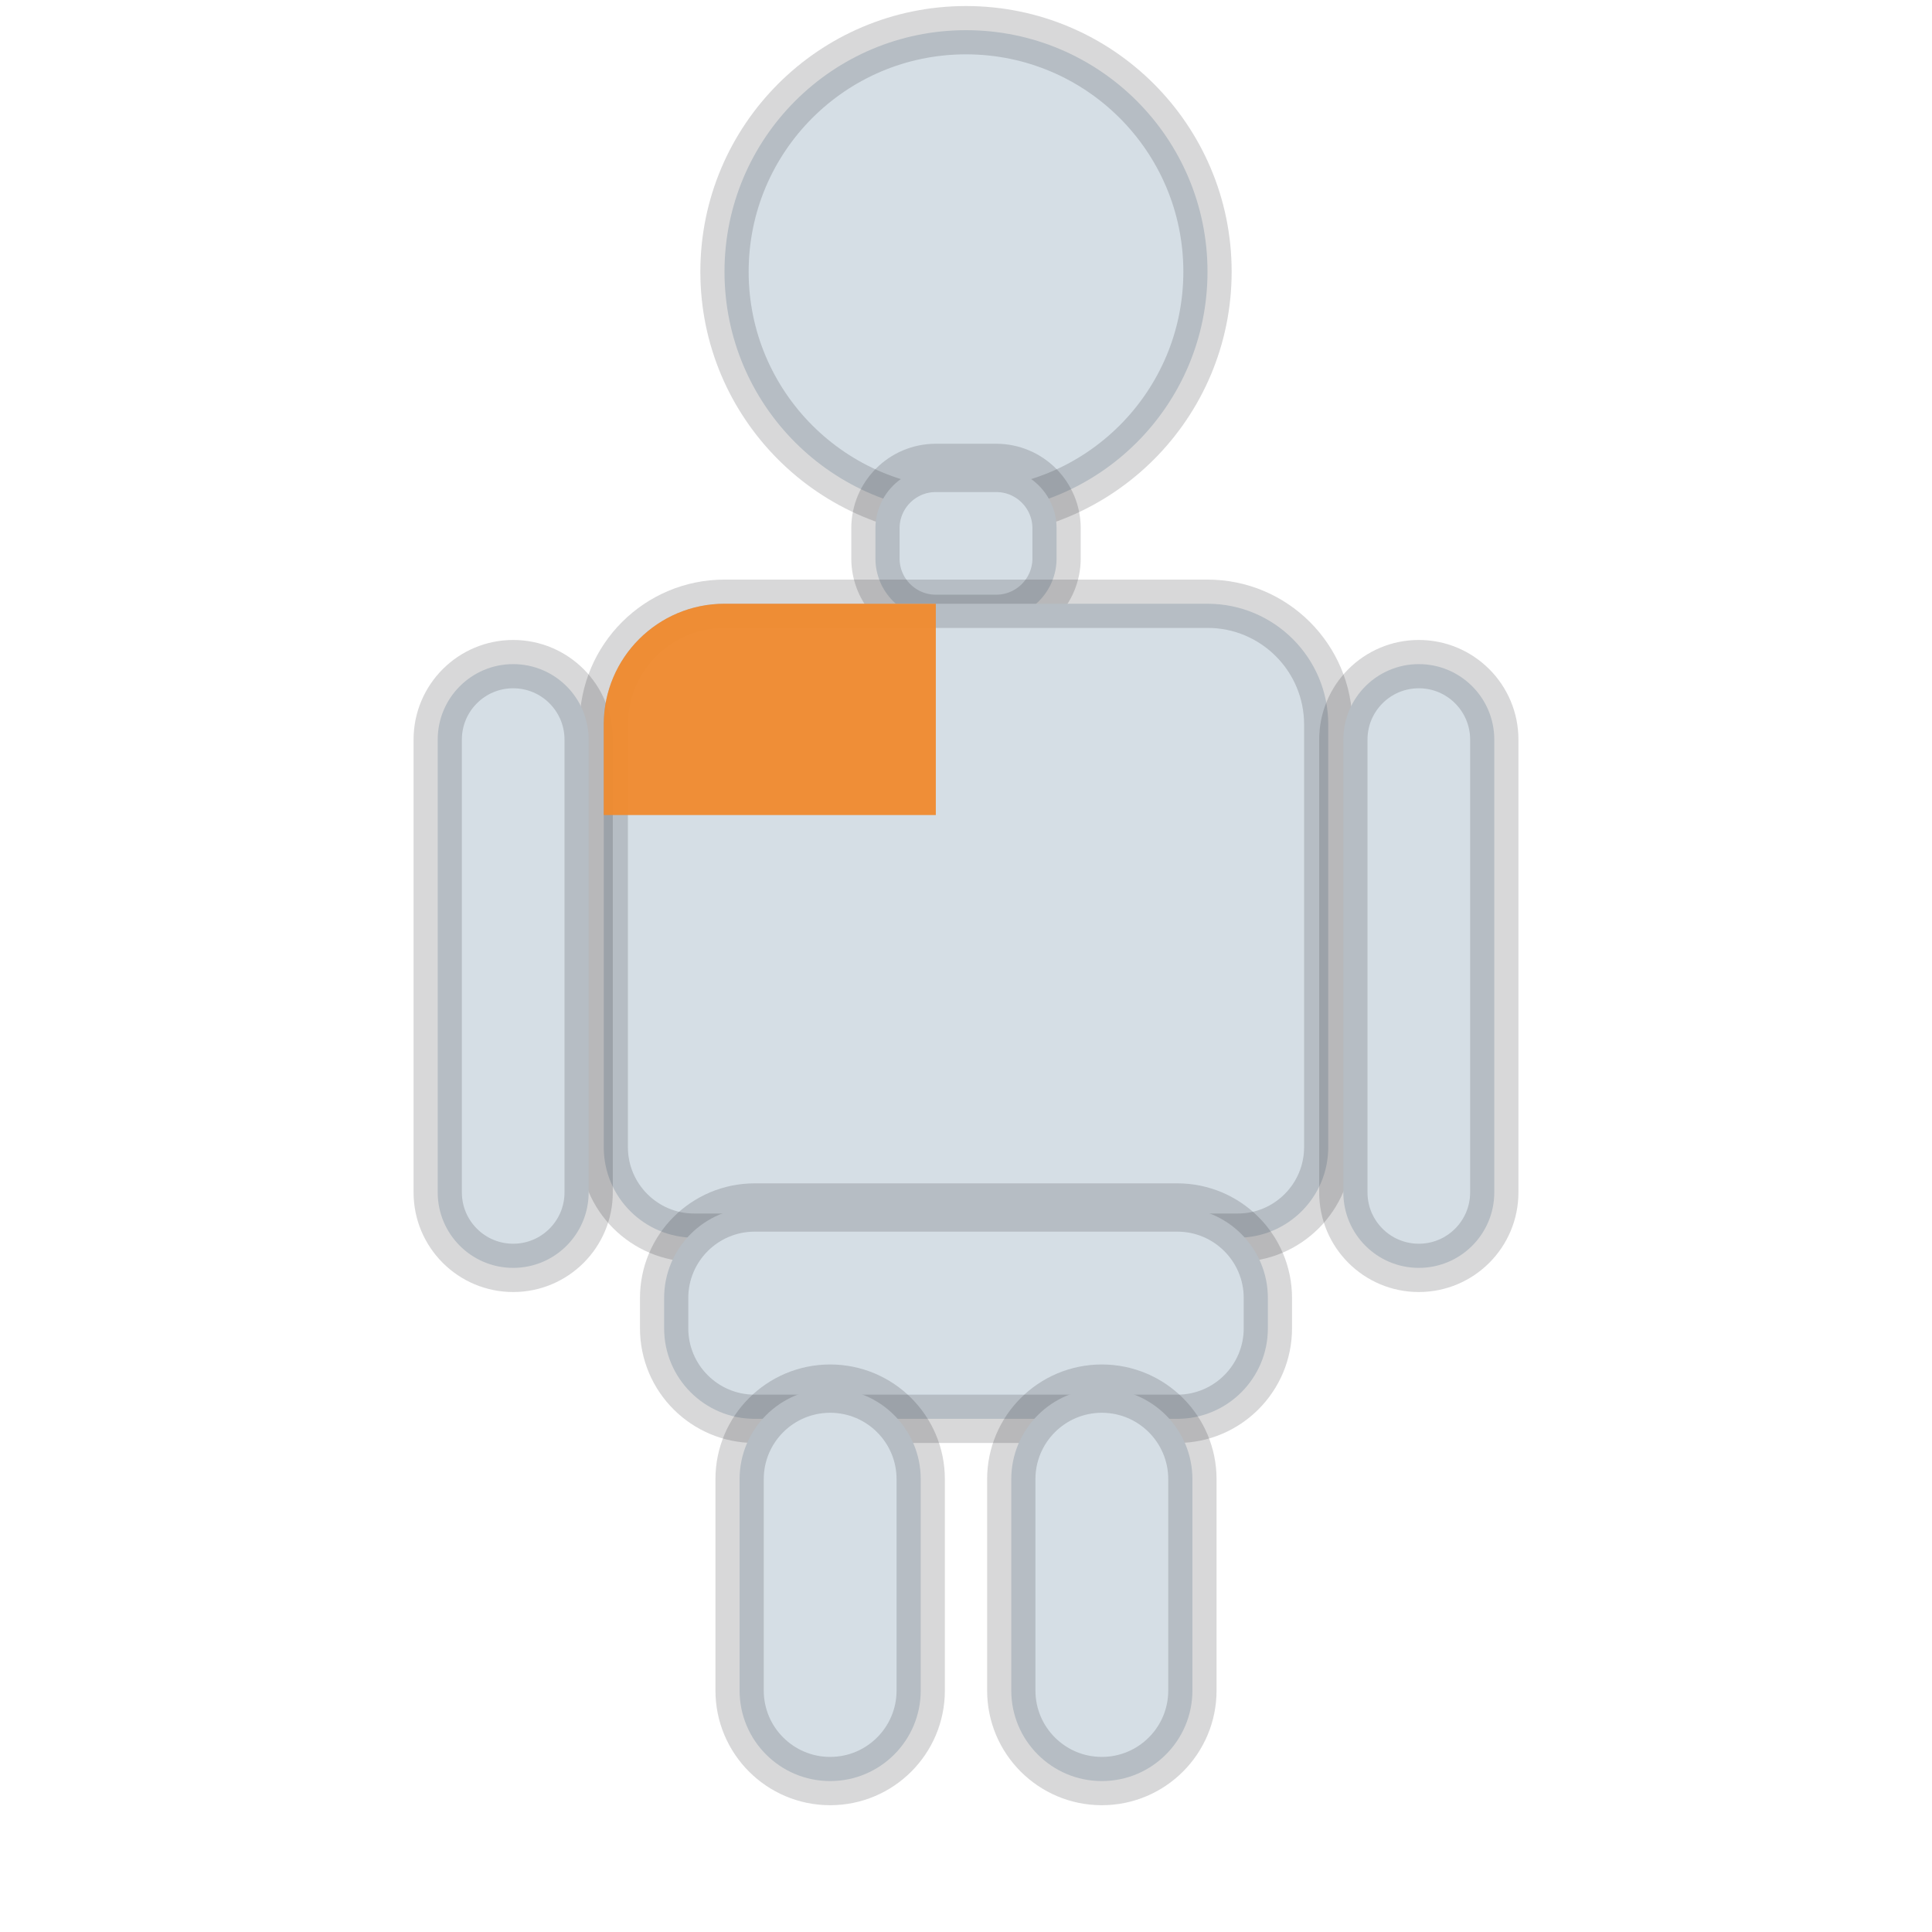
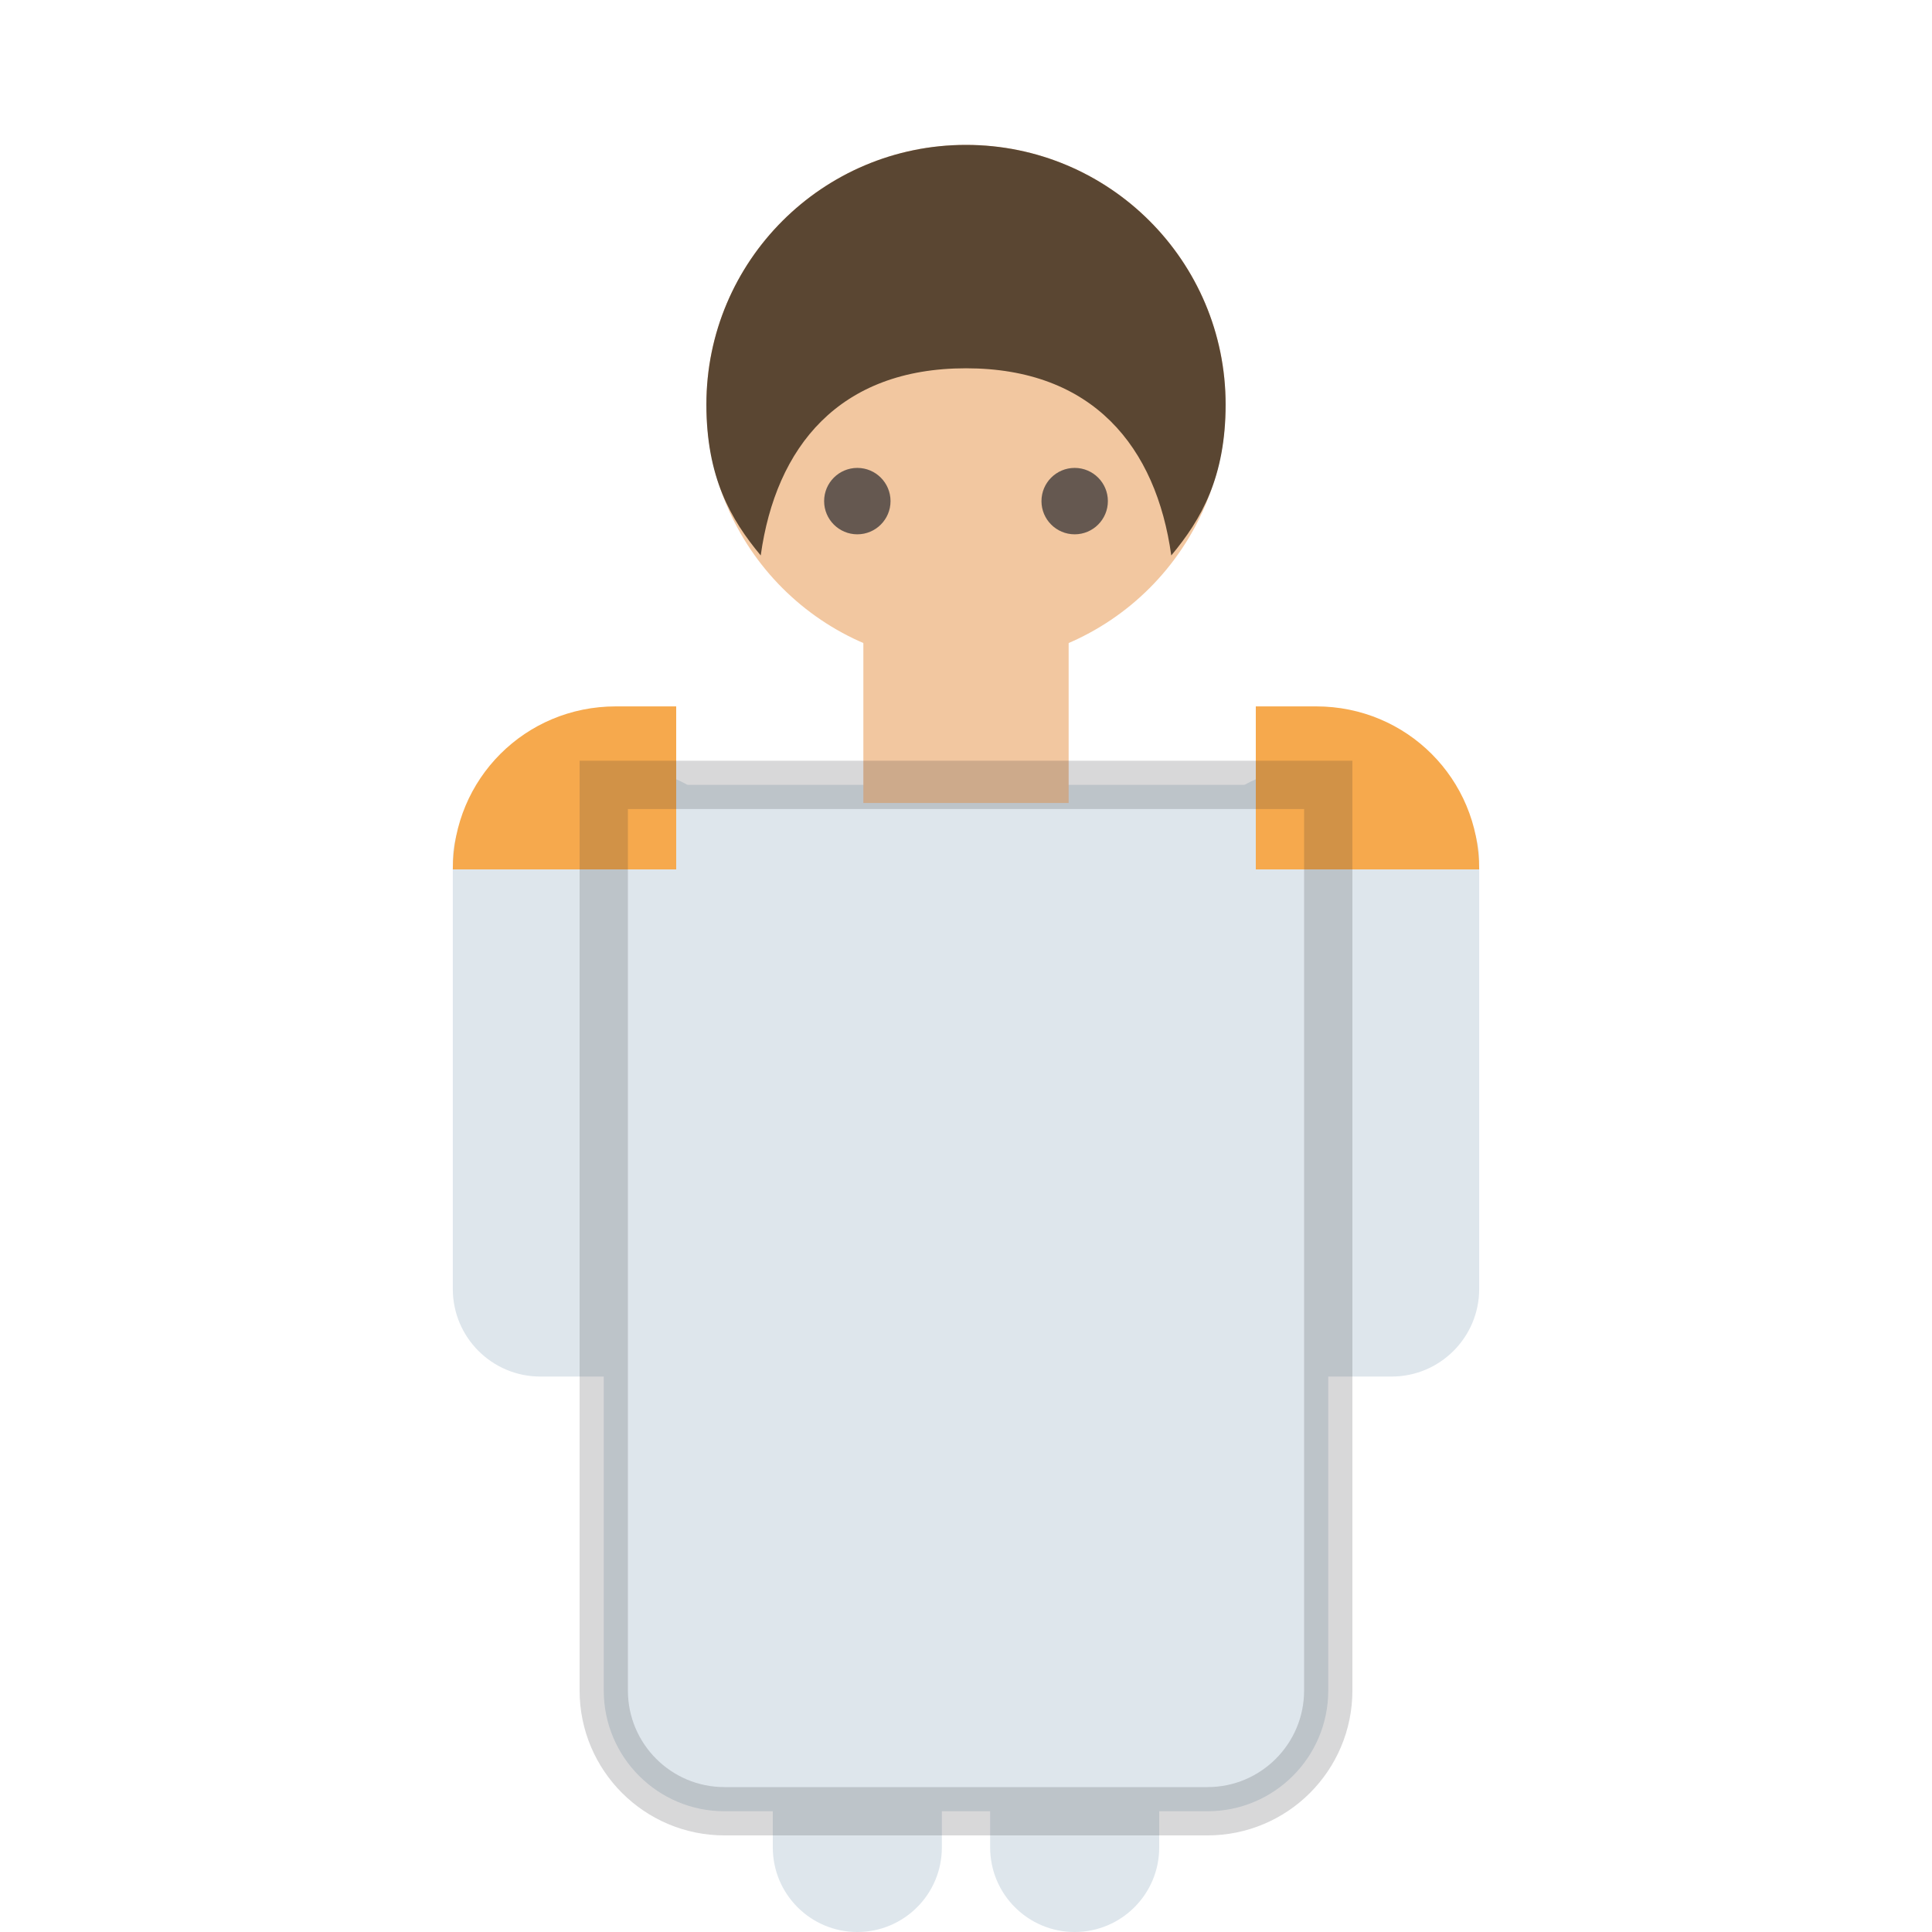
<svg xmlns="http://www.w3.org/2000/svg" viewBox="0 0 64 64" width="64" height="64">
-   <g fill="#D5DEE5" stroke="#2A2A2E" stroke-opacity=".18" stroke-width="1.6" stroke-linejoin="round">
-     <circle cx="32" cy="9" r="8" />
-     <rect x="29" y="15.5" width="6" height="5" rx="2" />
-     <path d="M20 24a4 4 0 0 1 4-4h16a4 4 0 0 1 4 4v14a3 3 0 0 1-3 3H23a3 3 0 0 1-3-3z" />
-     <rect x="14.5" y="22" width="5" height="20" rx="2.5" />
-     <rect x="44.5" y="22" width="5" height="20" rx="2.5" />
-     <rect x="22" y="40" width="20" height="7" rx="3" />
-     <rect x="24.5" y="46" width="6" height="13" rx="3" />
-     <rect x="33.5" y="46" width="6" height="13" rx="3" />
-   </g>
-   <g fill="#F08A2E" opacity=".95">
-     <path d="M20 24a4 4 0 0 1 4-4h7v7h-11z" />
-   </g>
+   <rect x="25.6" y="52" width="5.6" height="12" rx="2.8" fill="#DEE6EC" />
+   <rect x="32.8" y="52" width="5.6" height="12" rx="2.8" fill="#DEE6EC" />
+   <circle cx="28.4" cy="58" r="3.2" fill="#DEE6EC" />
+   <circle cx="35.6" cy="58" r="3.2" fill="#DEE6EC" />
+   <path d="M20 26h24v30a4 4 0 0 1-4 4H24a4 4 0 0 1-4-4z" fill="#DEE6EC" />
+   <path d="M15 28.5c0-1.6 1.3-2.9 2.9-2.9h3.4c1.6 0 2.9 1.3 2.9 2.9v14.2c0 1.6-1.3 2.9-2.9 2.9h-3.4a2.9 2.9 0 0 1-2.9-2.9z" fill="#DEE6EC" />
+   <path d="M39.8 28.5c0-1.6 1.3-2.9 2.9-2.9h3.4c1.6 0 2.9 1.3 2.9 2.9v14.2c0 1.6-1.3 2.9-2.9 2.9h-3.4a2.9 2.9 0 0 1-2.9-2.9z" fill="#DEE6EC" />
+   <rect x="28.6" y="20.6" width="6.8" height="6" fill="#F2C7A0" />
+   <path d="M15 28.8c0-3 2.4-5.4 5.4-5.4h2v5.4z" fill="#F6A94D" />
+   <path d="M49 28.8c0-3-2.4-5.4-5.4-5.4h-2v5.4z" fill="#F6A94D" />
+   <circle cx="32" cy="13.4" r="8.6" fill="#F2C7A0" />
+   <path d="M23.4 13.4a8.6 8.6 0 0 1 17.2 0c0 2.4-.8 3.8-1.8 5-.5-3.6-2.6-6.2-6.8-6.2s-6.3 2.6-6.8 6.2c-1-1.2-1.8-2.6-1.8-5z" fill="#5A4632" />
+   <circle cx="28.4" cy="16.6" r="1.1" fill="#2A2A2E" opacity=".7" />
+   <circle cx="35.6" cy="16.6" r="1.1" fill="#2A2A2E" opacity=".7" />
+   <path d="M20 26h24v30a4 4 0 0 1-4 4H24a4 4 0 0 1-4-4z" fill="none" stroke="#2A2A2E" stroke-opacity=".18" stroke-width="1.6" />
</svg>
